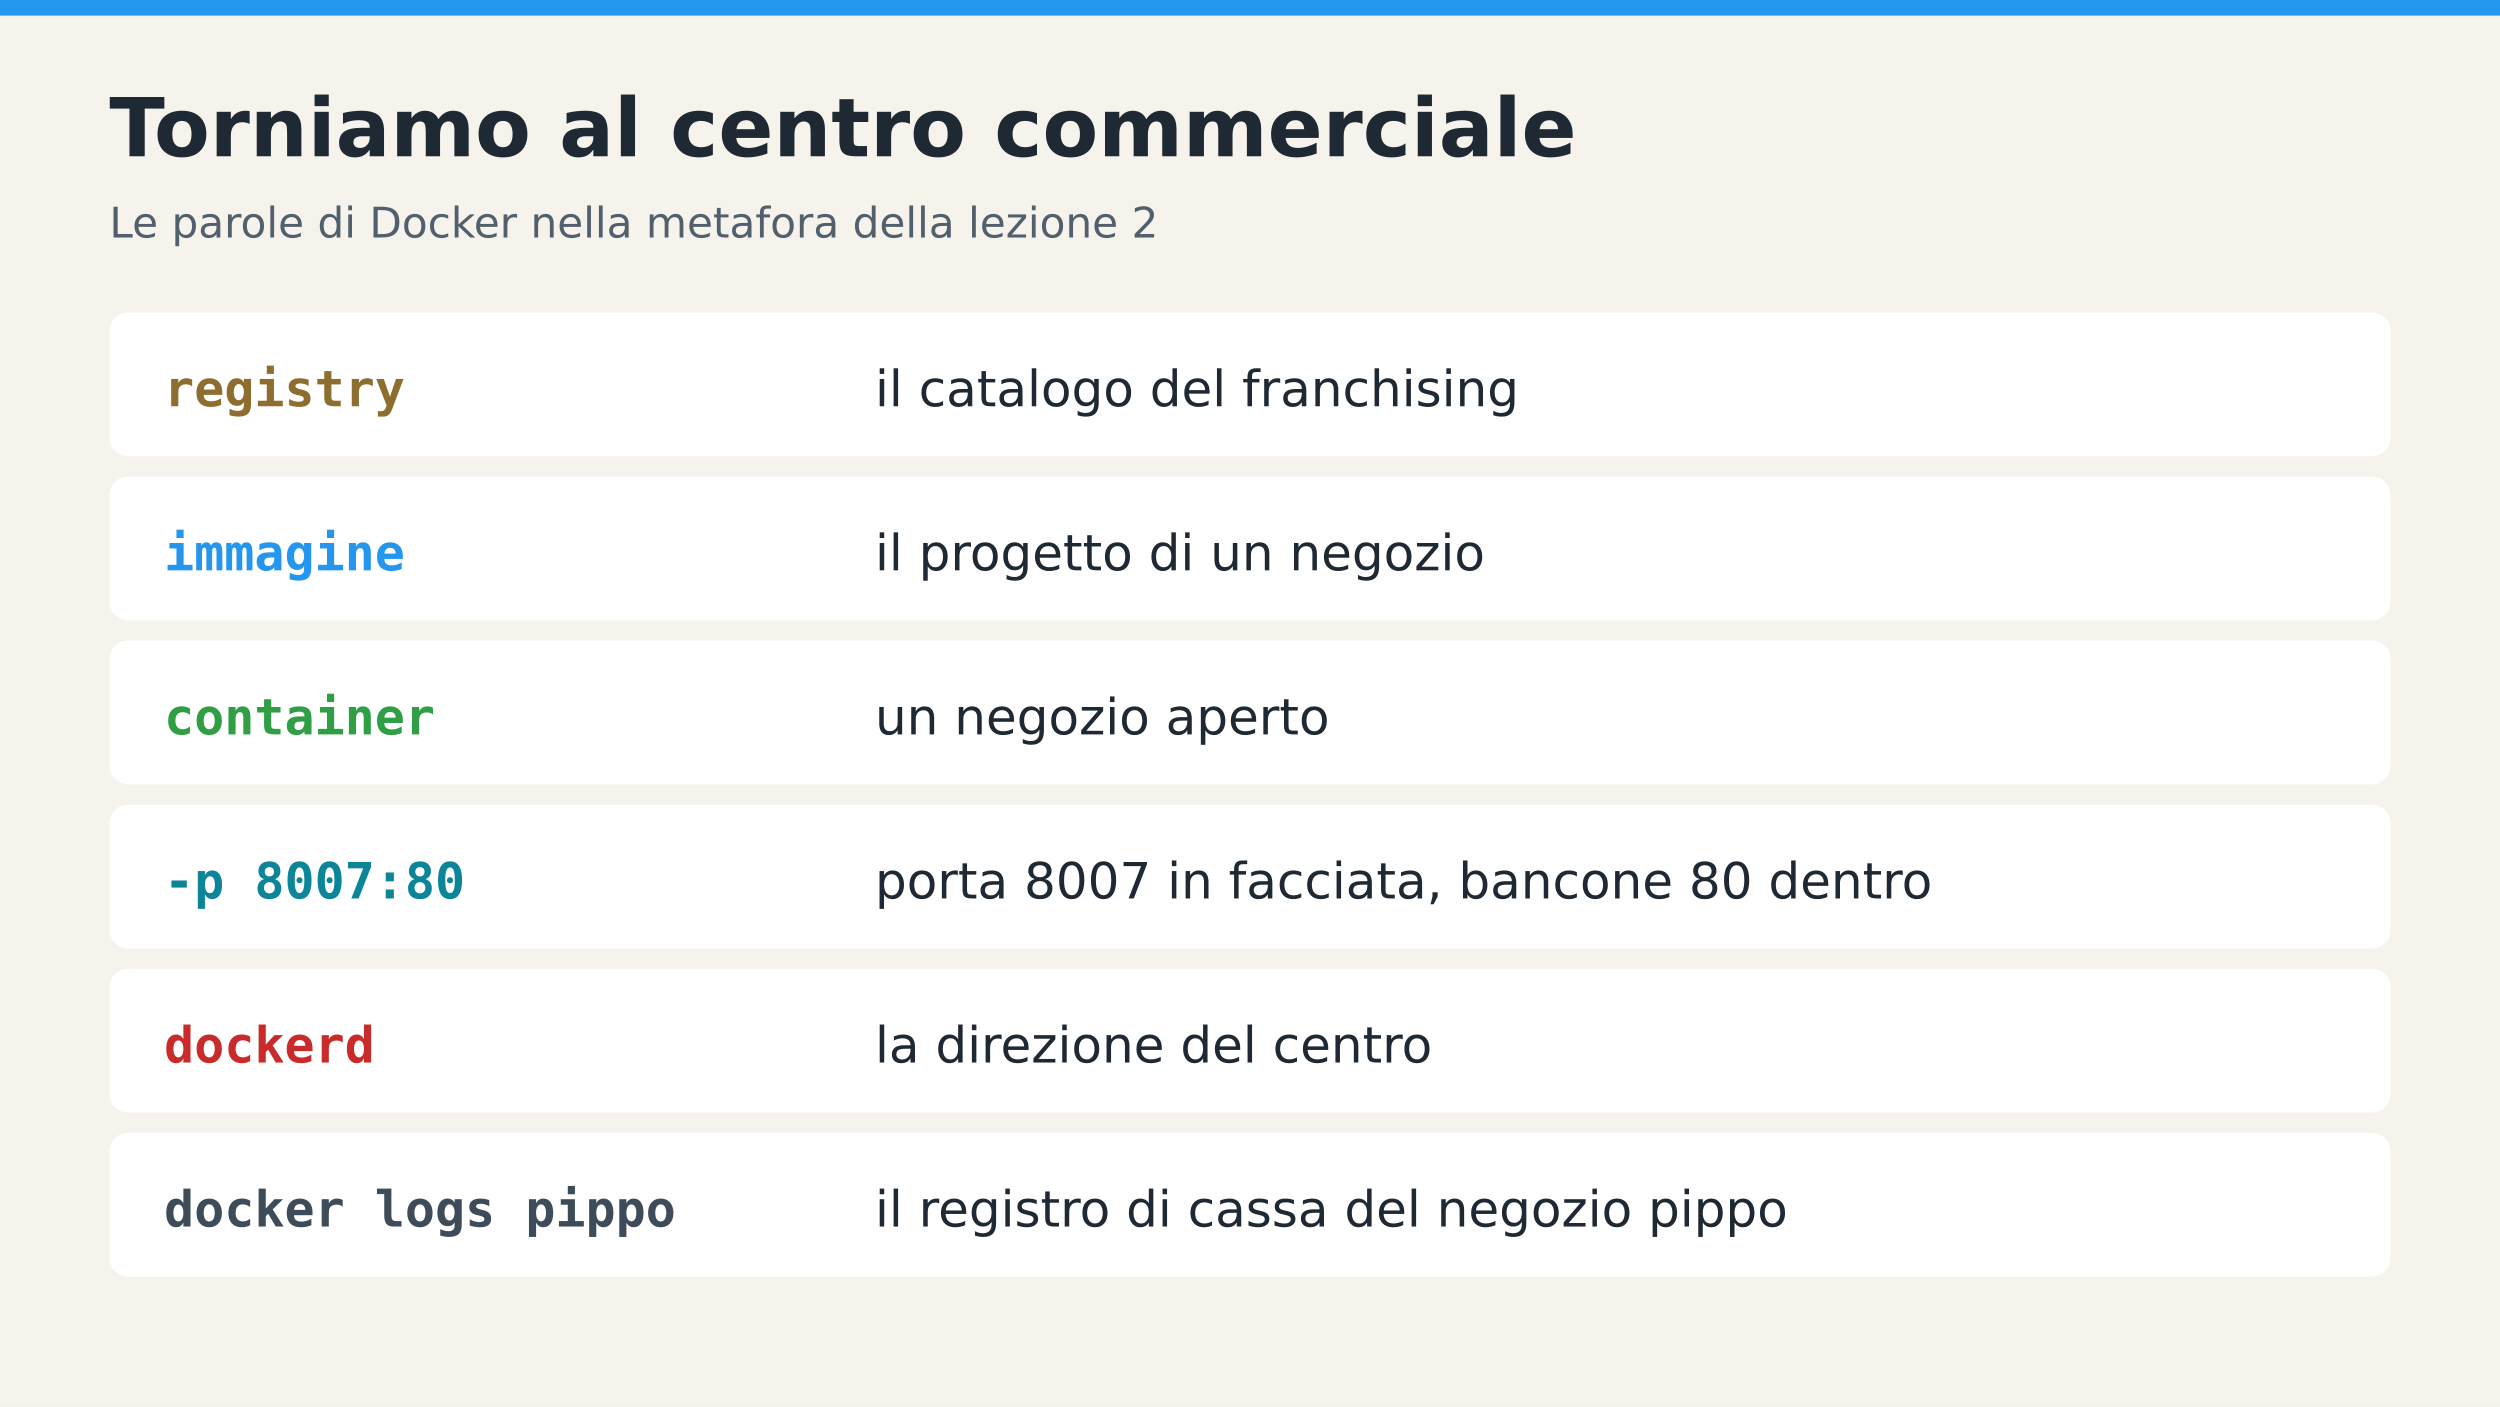
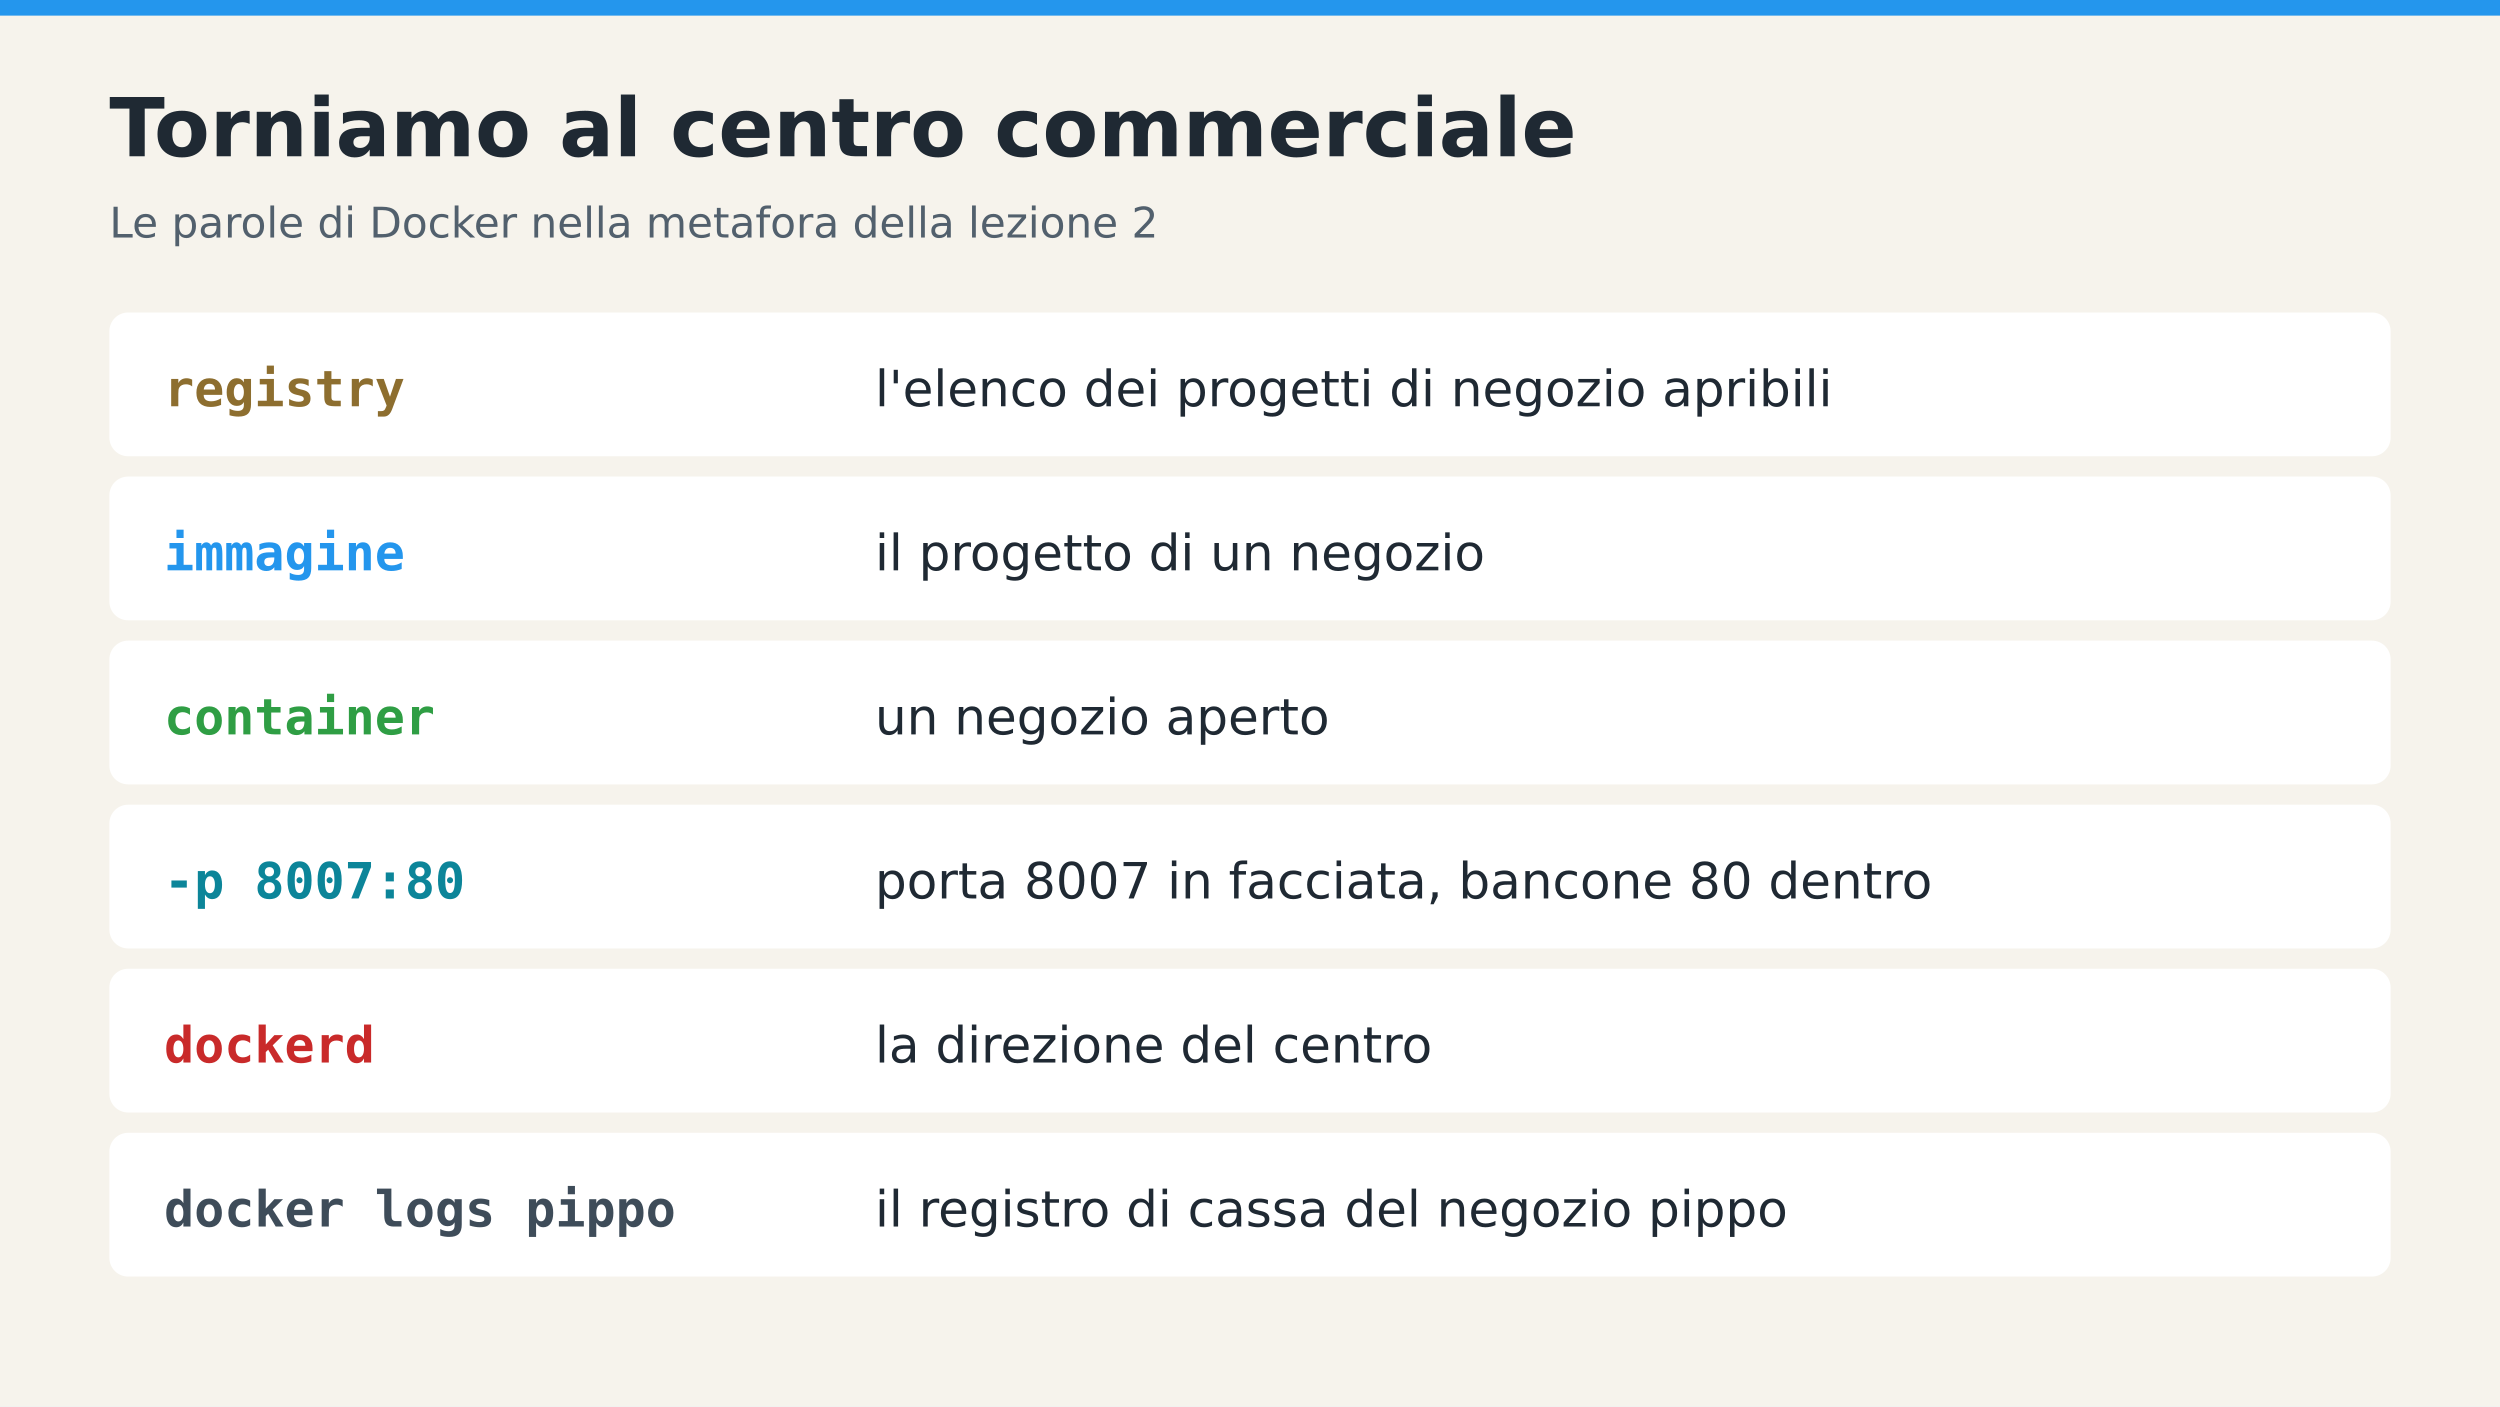
<svg xmlns="http://www.w3.org/2000/svg" viewBox="0 0 1600 900" width="1600" height="900" font-family="DejaVu Sans, Arial, sans-serif">
  <defs>
    <marker id="aK" viewBox="0 0 10 10" refX="9" refY="5" markerWidth="5" markerHeight="5" orient="auto-start-reverse">
      <path d="M0,0 L10,5 L0,10 z" fill="#1F2933" />
    </marker>
    <marker id="aG" viewBox="0 0 10 10" refX="9" refY="5" markerWidth="5" markerHeight="5" orient="auto-start-reverse">
      <path d="M0,0 L10,5 L0,10 z" fill="#2F9E44" />
    </marker>
    <marker id="aO" viewBox="0 0 10 10" refX="9" refY="5" markerWidth="5" markerHeight="5" orient="auto-start-reverse">
      <path d="M0,0 L10,5 L0,10 z" fill="#E8590C" />
    </marker>
    <marker id="aT" viewBox="0 0 10 10" refX="9" refY="5" markerWidth="5" markerHeight="5" orient="auto-start-reverse">
      <path d="M0,0 L10,5 L0,10 z" fill="#0C8599" />
    </marker>
    <marker id="aA" viewBox="0 0 10 10" refX="9" refY="5" markerWidth="5" markerHeight="5" orient="auto-start-reverse">
      <path d="M0,0 L10,5 L0,10 z" fill="#B7791F" />
    </marker>
    <marker id="aR" viewBox="0 0 10 10" refX="9" refY="5" markerWidth="5" markerHeight="5" orient="auto-start-reverse">
      <path d="M0,0 L10,5 L0,10 z" fill="#C92A2A" />
    </marker>
    <marker id="aD" viewBox="0 0 10 10" refX="9" refY="5" markerWidth="5" markerHeight="5" orient="auto-start-reverse">
      <path d="M0,0 L10,5 L0,10 z" fill="#2496ED" />
    </marker>
    <marker id="aB" viewBox="0 0 10 10" refX="9" refY="5" markerWidth="5" markerHeight="5" orient="auto-start-reverse">
      <path d="M0,0 L10,5 L0,10 z" fill="#1C64C8" />
    </marker>
    <marker id="aY" viewBox="0 0 10 10" refX="9" refY="5" markerWidth="5" markerHeight="5" orient="auto-start-reverse">
      <path d="M0,0 L10,5 L0,10 z" fill="#52606D" />
    </marker>
  </defs>
  <rect width="1600" height="900" fill="#F6F3EC" />
  <rect x="0" y="0" width="1600" height="10" fill="#2496ED" />
  <text x="70" y="100" font-size="52" fill="#1F2933" font-weight="bold">Torniamo al centro commerciale</text>
  <text x="70" y="152" font-size="27" fill="#52606D">Le parole di Docker nella metafora della lezione 2</text>
  <rect x="70" y="200" width="1460" height="92" rx="12" fill="#FFFFFF" />
  <text xml:space="preserve" x="105" y="260" font-size="32" fill="#8D6E2F" font-weight="bold" font-family="DejaVu Sans Mono, monospace">registry</text>
-   <text x="560" y="260" font-size="32" fill="#1F2933">il catalogo del franchising</text>
+   <text x="560" y="260" font-size="32" fill="#1F2933">l'elenco dei progetti di negozio apribili</text>
  <rect x="70" y="305" width="1460" height="92" rx="12" fill="#FFFFFF" />
  <text xml:space="preserve" x="105" y="365" font-size="32" fill="#2496ED" font-weight="bold" font-family="DejaVu Sans Mono, monospace">immagine</text>
  <text x="560" y="365" font-size="32" fill="#1F2933">il progetto di un negozio</text>
  <rect x="70" y="410" width="1460" height="92" rx="12" fill="#FFFFFF" />
  <text xml:space="preserve" x="105" y="470" font-size="32" fill="#2F9E44" font-weight="bold" font-family="DejaVu Sans Mono, monospace">container</text>
  <text x="560" y="470" font-size="32" fill="#1F2933">un negozio aperto</text>
  <rect x="70" y="515" width="1460" height="92" rx="12" fill="#FFFFFF" />
  <text xml:space="preserve" x="105" y="575" font-size="32" fill="#0C8599" font-weight="bold" font-family="DejaVu Sans Mono, monospace">-p 8007:80</text>
  <text x="560" y="575" font-size="32" fill="#1F2933">porta 8007 in facciata, bancone 80 dentro</text>
  <rect x="70" y="620" width="1460" height="92" rx="12" fill="#FFFFFF" />
  <text xml:space="preserve" x="105" y="680" font-size="32" fill="#C92A2A" font-weight="bold" font-family="DejaVu Sans Mono, monospace">dockerd</text>
  <text x="560" y="680" font-size="32" fill="#1F2933">la direzione del centro</text>
  <rect x="70" y="725" width="1460" height="92" rx="12" fill="#FFFFFF" />
  <text xml:space="preserve" x="105" y="785" font-size="32" fill="#3E4C59" font-weight="bold" font-family="DejaVu Sans Mono, monospace">docker logs pippo</text>
  <text x="560" y="785" font-size="32" fill="#1F2933">il registro di cassa del negozio pippo</text>
</svg>
